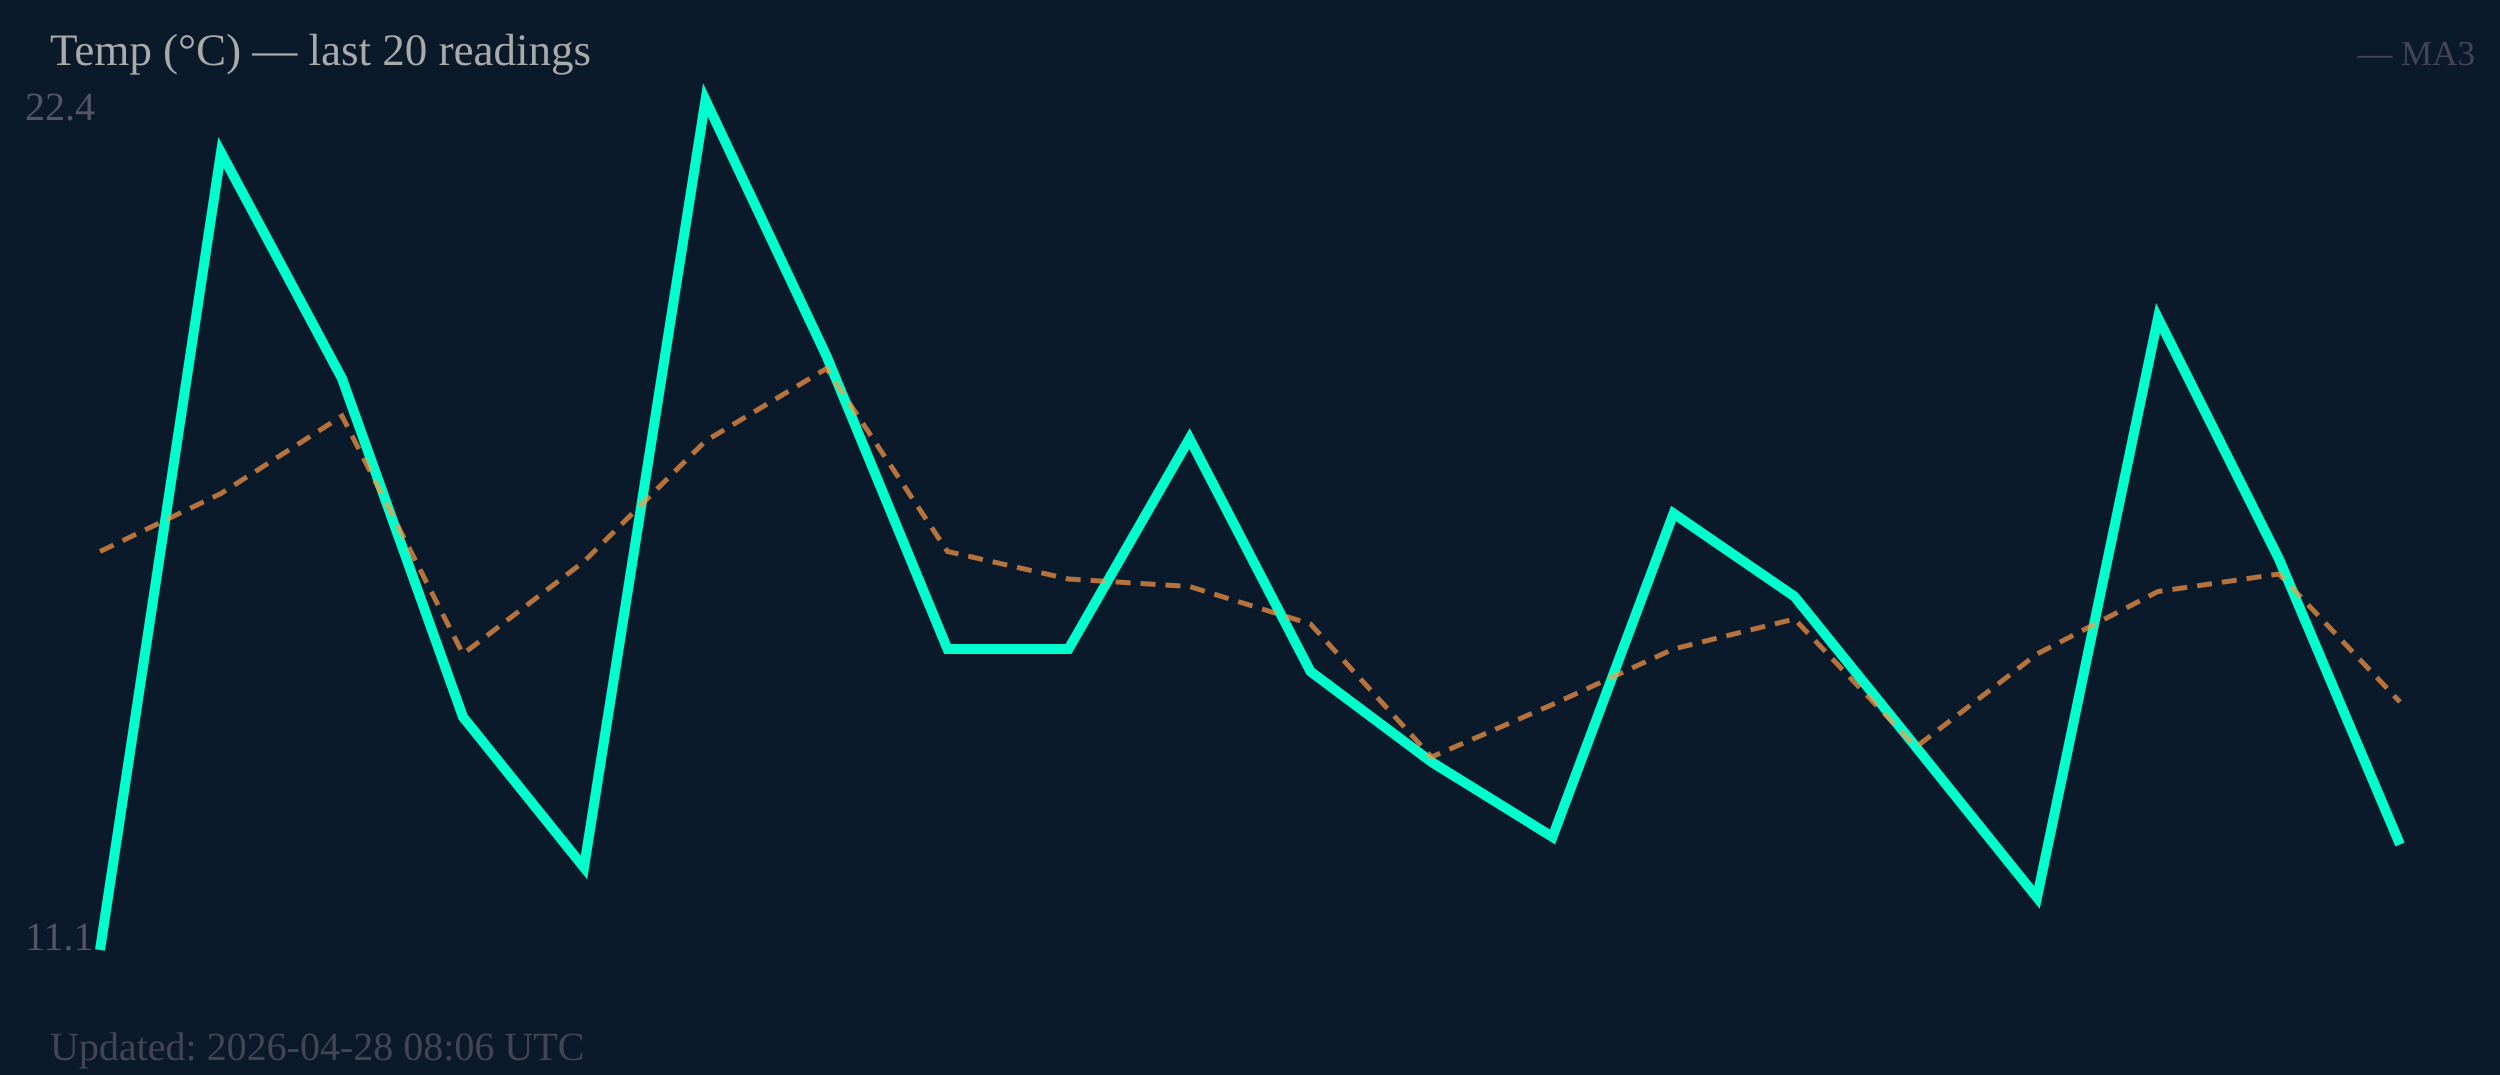
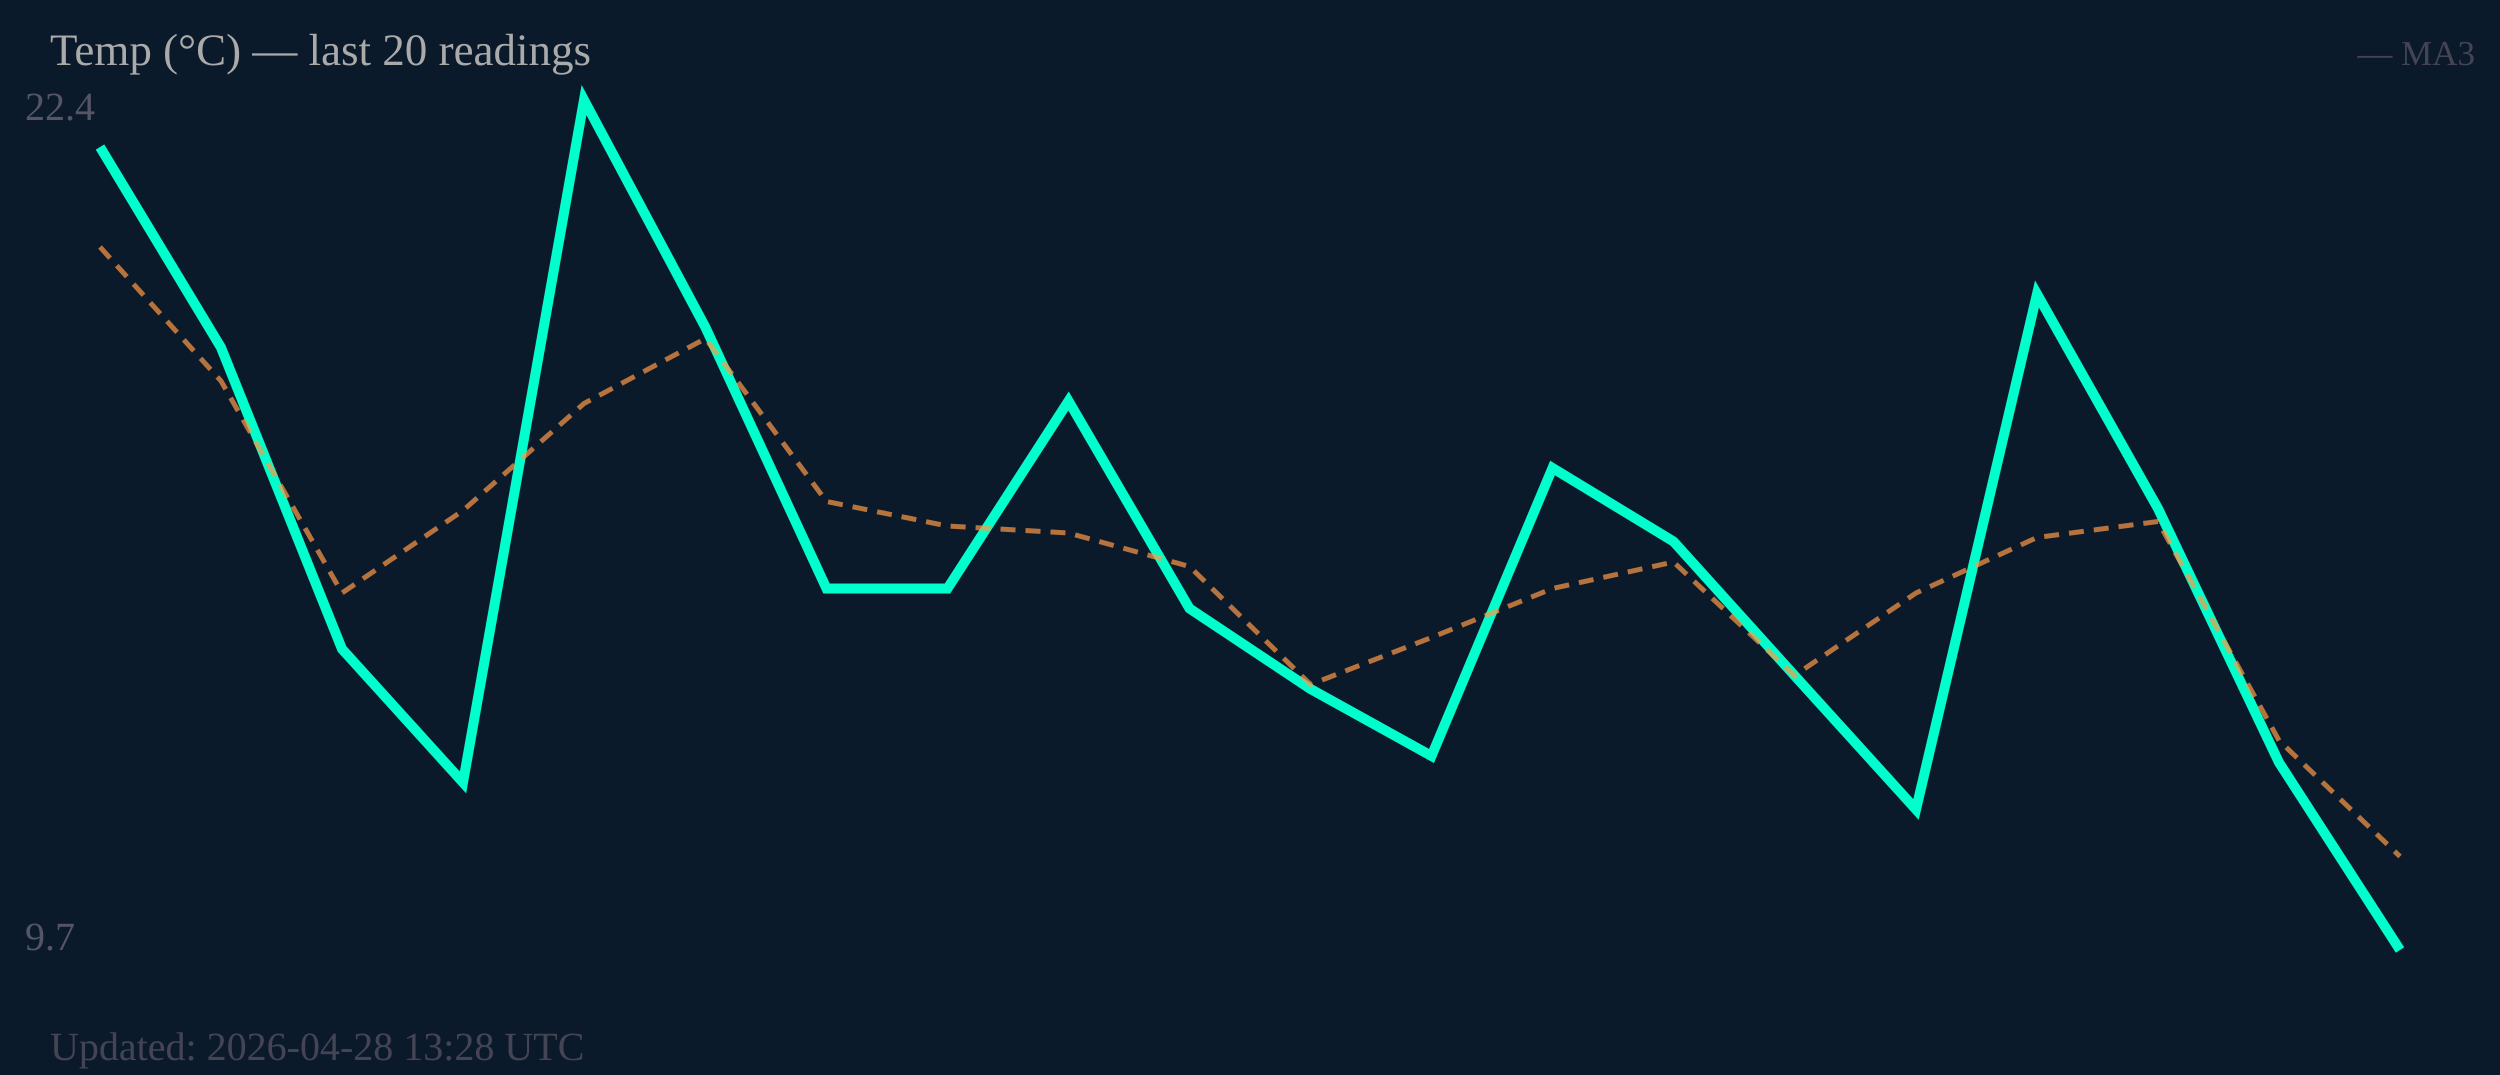
<svg xmlns="http://www.w3.org/2000/svg" width="500" height="215" viewBox="0 0 500 215">
  <rect width="500" height="215" fill="#0b1a2a" />
  <text x="5" y="24" font-size="8" fill="#556">22.4</text>
-   <text x="5" y="190" font-size="8" fill="#556">11.1</text>
-   <polyline fill="none" stroke="#00ffcc" stroke-width="2" points="20.0,190.0 44.2,30.5 68.4,75.7 92.6,143.4 116.8,173.5 141.1,20.0 165.3,71.2 189.5,129.8 213.7,129.8 237.9,87.7 262.1,134.3 286.3,152.4 310.5,167.4 334.7,102.7 358.9,119.3 383.2,149.4 407.4,179.5 431.6,63.6 455.8,111.8 480.0,168.9" />
-   <polyline fill="none" stroke="#ff9944" stroke-width="1" stroke-dasharray="3,2" opacity="0.7" points="20.0,110.3 44.2,98.7 68.4,83.2 92.6,130.8 116.8,112.3 141.1,88.2 165.3,73.7 189.5,110.3 213.7,115.8 237.9,117.3 262.1,124.8 286.3,151.4 310.5,140.9 334.7,129.8 358.9,123.8 383.2,149.4 407.4,130.8 431.6,118.3 455.8,114.8 480.0,140.4" />
+   <text x="5" y="190" font-size="8" fill="#556">9.7</text>
+   <polyline fill="none" stroke="#00ffcc" stroke-width="2" points="20.0,29.4 44.2,69.5 68.4,129.8 92.6,156.5 116.8,20.0 141.1,65.5 165.3,117.7 189.5,117.7 213.7,80.2 237.9,121.7 262.1,137.8 286.3,151.2 310.5,93.6 334.7,108.3 358.9,135.1 383.2,161.9 407.4,58.8 431.6,101.7 455.8,152.5 480.0,190.0" />
+   <polyline fill="none" stroke="#ff9944" stroke-width="1" stroke-dasharray="3,2" opacity="0.7" points="20.0,49.4 44.2,76.2 68.4,118.6 92.6,102.1 116.8,80.7 141.1,67.7 165.3,100.3 189.5,105.2 213.7,106.6 237.9,113.3 262.1,136.9 286.3,127.5 310.5,117.7 334.7,112.4 358.9,135.1 383.2,118.6 407.4,107.5 431.6,104.3 455.8,148.1 480.0,171.3" />
  <text x="10" y="13" font-size="9" fill="#aaa">Temp (°C) — last 20 readings</text>
  <text x="495" y="13" font-size="7" fill="#445" text-anchor="end">— MA3</text>
-   <text x="10" y="212" font-size="8" fill="#445">Updated: 2026-04-28 08:06 UTC</text>
+   <text x="10" y="212" font-size="8" fill="#445">Updated: 2026-04-28 13:28 UTC</text>
</svg>
